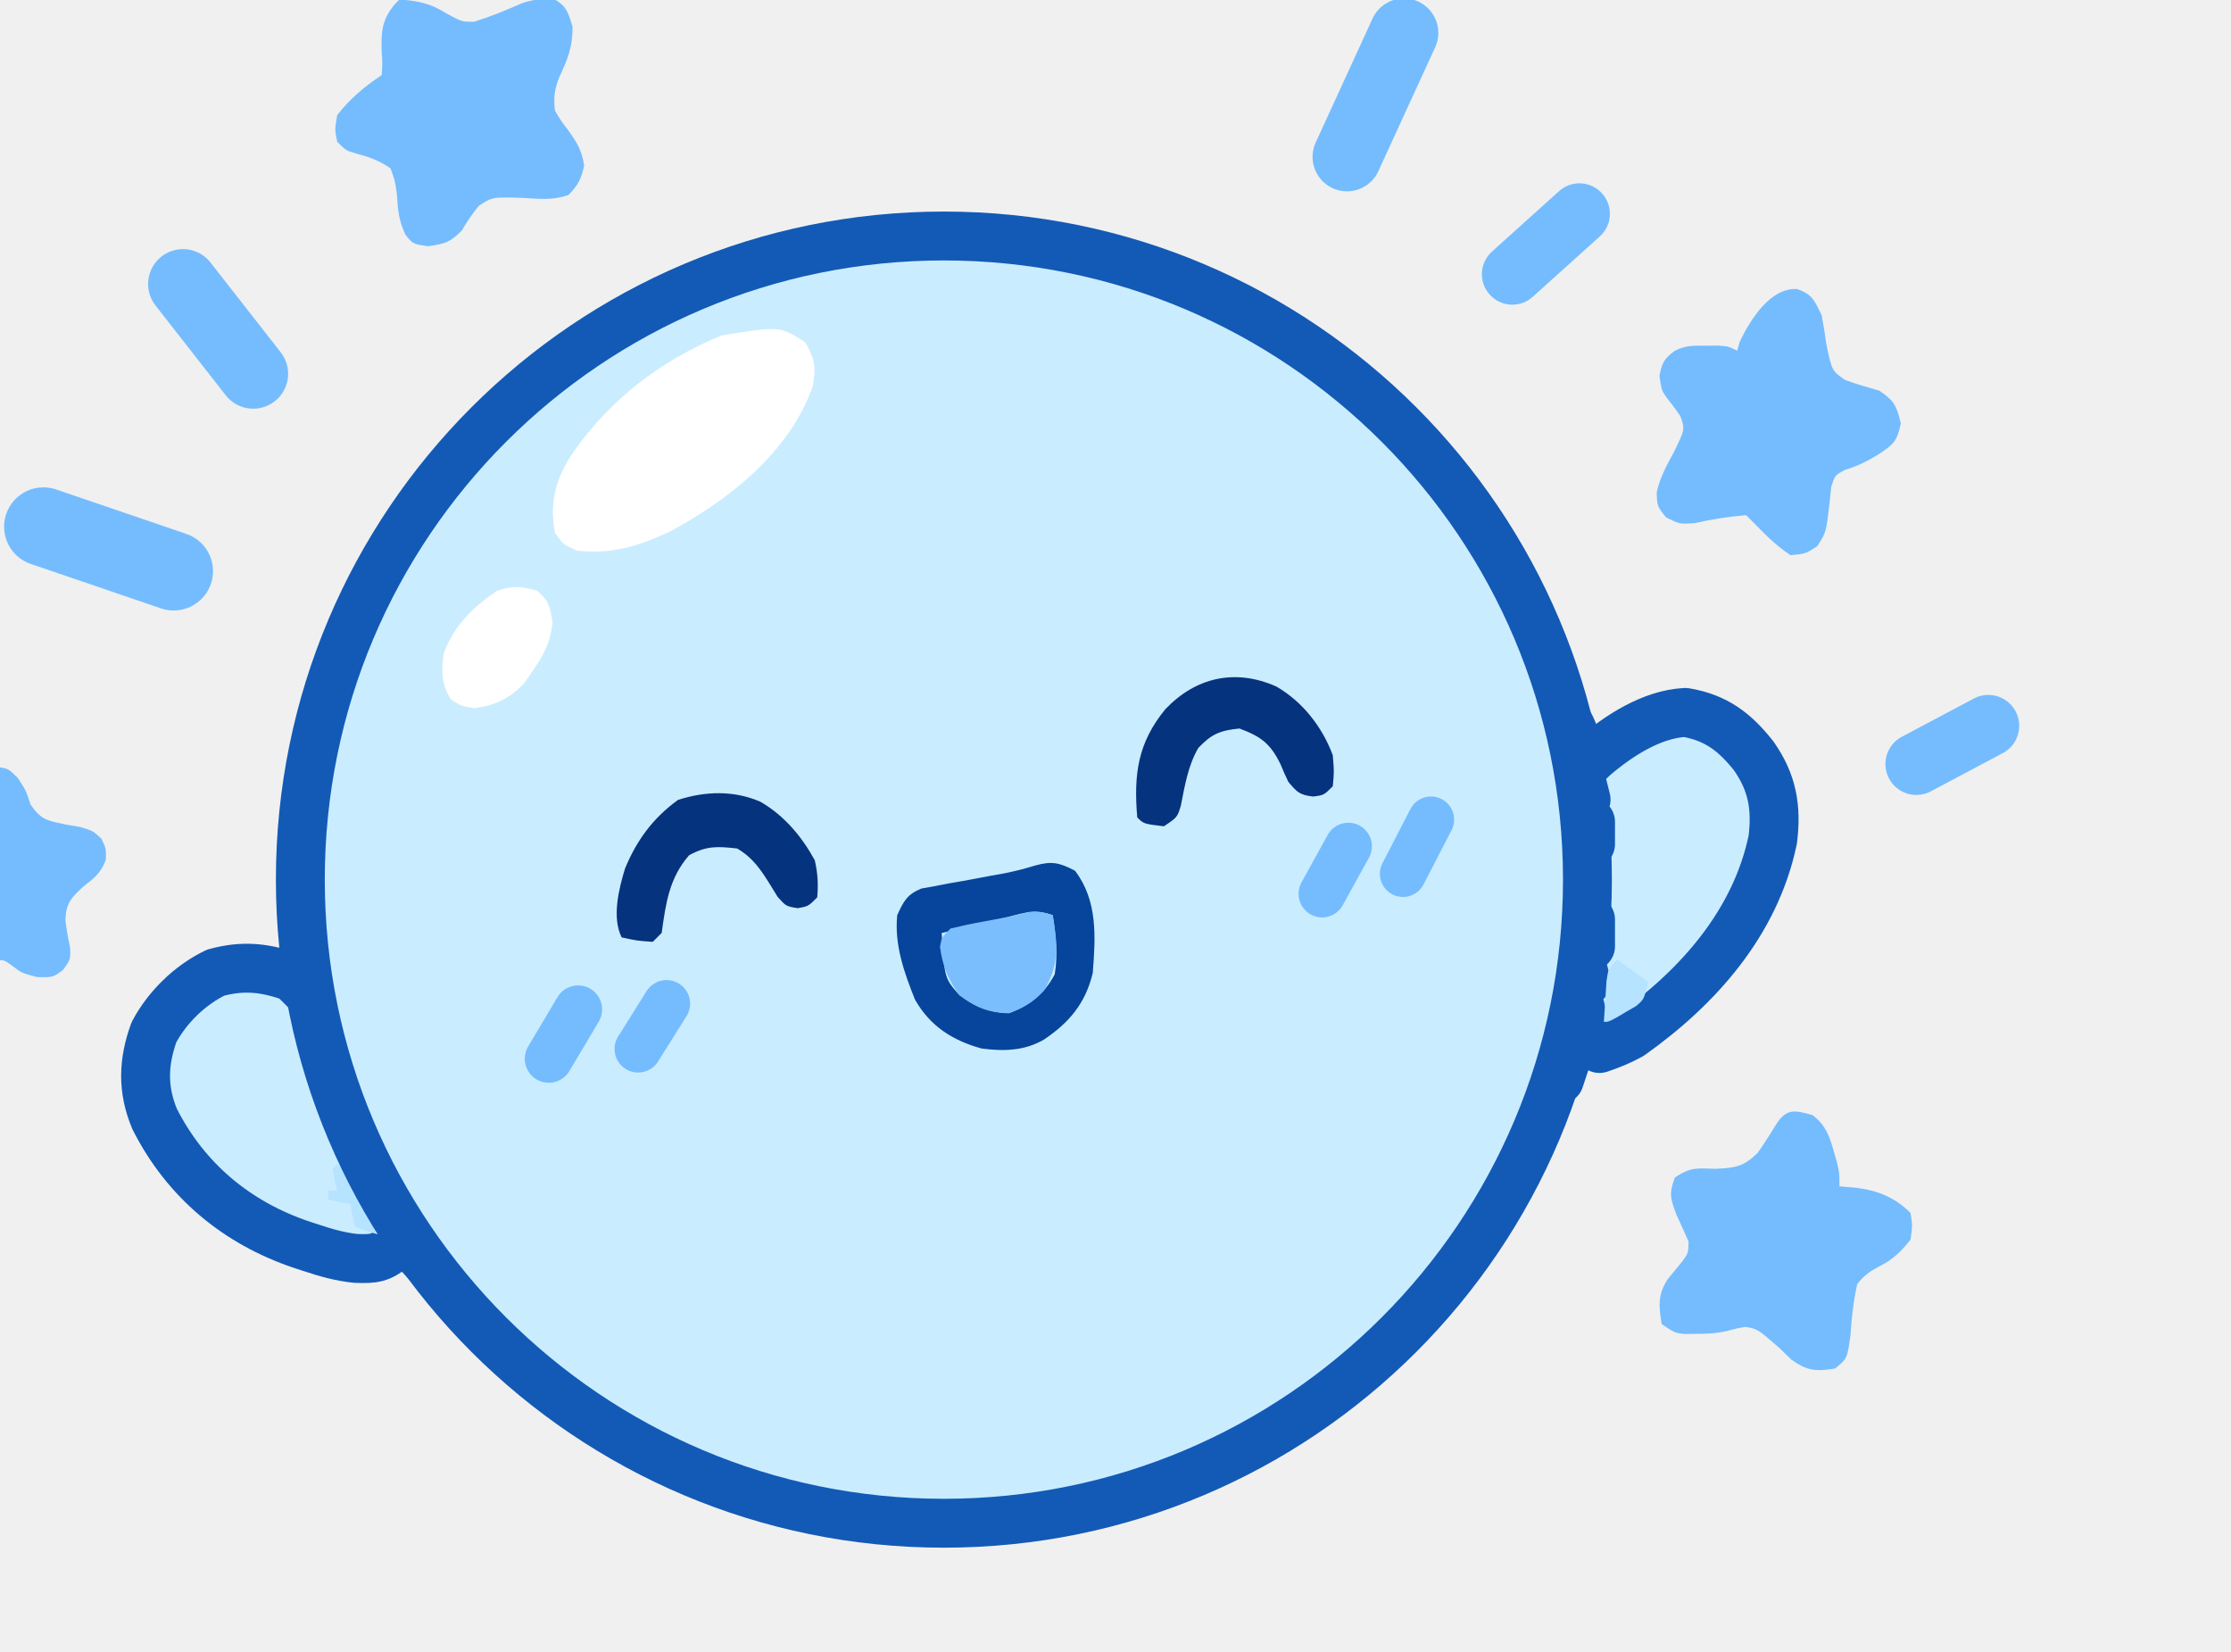
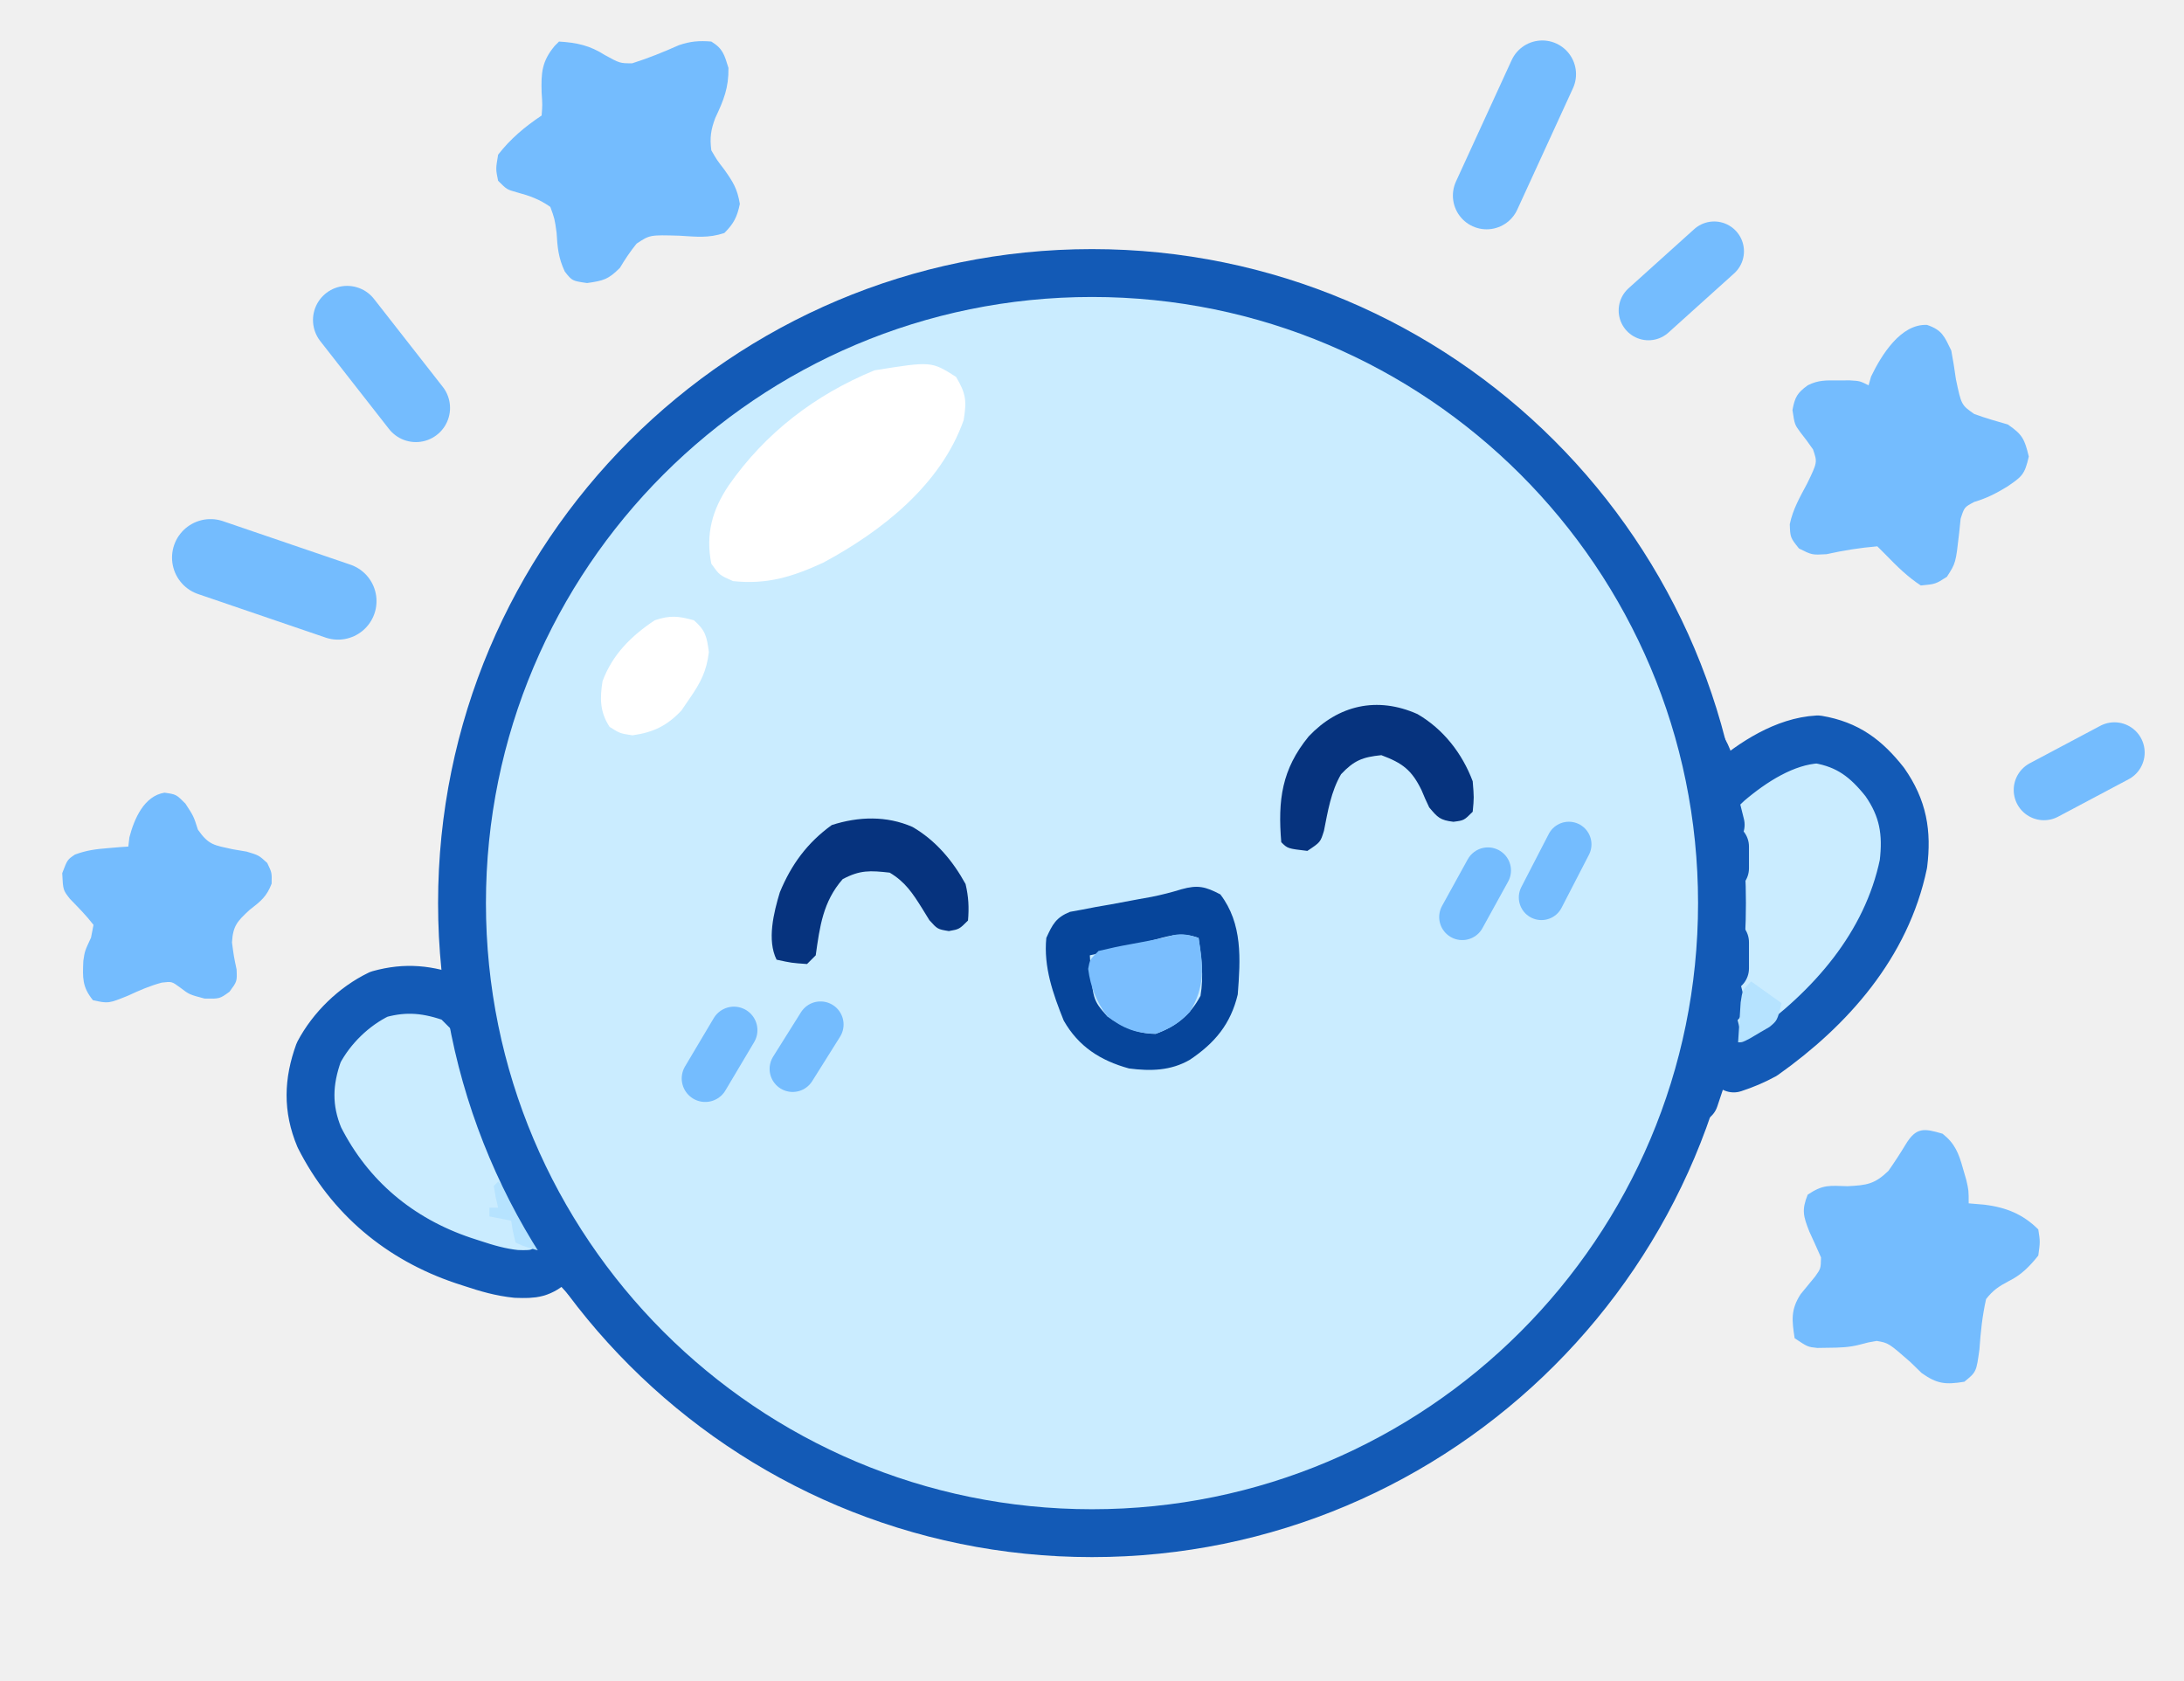
- <svg xmlns="http://www.w3.org/2000/svg" viewBox="0 0 520 385" class="pose" data-pose="celebrate">
-   <g class="char" transform="translate(220,205) scale(1.0359) translate(-249.50,-206.00)">
+ <svg xmlns="http://www.w3.org/2000/svg" viewBox="0 0 520 400" class="pose" data-pose="celebrate">
+   <g class="char" transform="translate(260,215) scale(1.0359) translate(-249.50,-206.00)">
    <g class="arm-left">
      <path d="M0 0 C2.39 1.95 4.69 3.96 7 6 C7.5 6.41 8.01 6.83 8.53 7.25 C16.81 14.11 21.05 19.82 23.25 30.41 C24.63 37 26.79 42.9 29.5 49.06 C29.68 49.48 29.68 49.48 30.62 51.62 C32.14 55.04 33.68 58.41 35.46 61.7 C35.94 62.58 36.42 63.46 36.91 64.37 C37.35 65.16 37.8 65.96 38.26 66.77 C39 69 39 69 38.24 71.17 C36.8 73.29 35.22 74.98 33.38 76.75 C32.74 77.36 32.11 77.98 31.46 78.61 C30.98 79.07 30.5 79.53 30 80 C27.07 77.15 24.36 74.35 22 71 C21.34 71.82 20.68 72.65 20 73.5 C16.71 76.25 15.34 76.36 11.17 76.22 C7.65 75.86 4.41 74.93 1.06 73.81 C0.71 73.7 0.71 73.7 -1.06 73.12 C-15.6 68.21 -27.09 58.68 -34.09 44.84 C-36.88 38.16 -36.66 32.04 -34.24 25.34 C-31.26 19.71 -26.14 14.72 -20.38 11.94 C-14.14 10.21 -9.05 10.79 -3 13 C-2.01 13.99 -1.02 14.98 0 16 C0 10.72 0 5.44 0 0 Z" fill="#CAECFF" transform="translate(106,215)" class="arm" stroke="#135AB6" stroke-width="11" stroke-linejoin="round" />
    </g>
    <g class="arm-right">
      <path d="M0 0 C1.9 2.85 2.46 4.42 3.12 7.69 C3.29 8.5 3.46 9.3 3.63 10.14 C3.75 10.75 3.88 11.37 4 12 C4.91 11.13 5.81 10.27 6.75 9.38 C12.38 4.58 19.74 -0.21 27.31 -0.62 C34.24 0.55 38.45 3.78 42.71 9.16 C46.96 15.23 47.88 20.8 47 28 C43.11 46.65 30.27 61.18 15 72 C12.66 73.27 10.53 74.16 8 75 C6.35 73.35 4.7 71.7 3 70 C1.68 73.96 0.36 77.92 -1 82 C-5.88 77.9 -5.88 77.9 -8 76 C-8.26 75.79 -8.26 75.79 -9.6 74.72 C-11.32 73.23 -12.71 71.87 -14 70 C-14.12 67.08 -13.96 65.17 -13.38 62.38 C-12.05 54.08 -11.78 45.96 -11.81 37.56 C-11.81 36.39 -11.81 35.22 -11.81 34.01 C-11.84 28.59 -12.07 23.46 -12.91 18.1 C-13.22 15.11 -13.31 13.57 -11.86 10.93 C-10.21 9.03 -8.49 7.43 -6.56 5.81 C-6.25 5.53 -6.25 5.53 -4.67 4.08 C-3.14 2.69 -1.57 1.34 0 0 Z M4 15 C5 19 5 19 5 19 Z M5 24 C5 25.65 5 27.3 5 29 C5.33 29 5.66 29 6 29 C6 27.35 6 25.7 6 24 C5.67 24 5.34 24 5 24 Z M5 46 C5 47.98 5 49.96 5 52 C5.33 52 5.66 52 6 52 C6 50.02 6 48.04 6 46 C5.67 46 5.34 46 5 46 Z M4 56 C5 60 5 60 5 60 Z M3 63 C4 67 4 67 4 67 Z" fill="#CAECFF" transform="translate(389,169)" class="arm" stroke="#135AB6" stroke-width="11" stroke-linejoin="round" />
    </g>
    <g class="arm-shade">
      <path d="M0 0 C2.31 1.65 4.62 3.3 7 5 C6 9 6 9 4.19 10.48 C3.47 10.9 2.74 11.32 2 11.75 C1.28 12.18 0.56 12.61 -0.19 13.05 C-2 14 -2 14 -3 14 C-2.89 12.04 -2.76 10.08 -2.62 8.12 C-2.56 7.03 -2.49 5.94 -2.41 4.82 C-2 2 -2 2 0 0 Z" fill="#B6E3FF" transform="translate(401,224)" />
      <path d="M0 0 C5.28 4.38 7.42 9.74 10 16 C7.83 15.49 6 15 4 14 C3.38 11.44 3.38 11.44 3 9 C1.35 8.67 -0.3 8.34 -2 8 C-2 7.34 -2 6.68 -2 6 C-1.34 6 -0.68 6 0 6 C-0.09 5.6 -0.09 5.6 -0.56 3.56 C-0.71 2.72 -0.85 1.87 -1 1 C-0.67 0.67 -0.34 0.34 0 0 Z" fill="#B6E3FF" transform="translate(113,270)" />
    </g>
    <g class="sparkles">
      <line x1="76.2" y1="136.6" x2="46.9" y2="126.6" stroke="#74BCFE" stroke-width="17.7" stroke-linecap="round" class="spark-1" />
      <line x1="78.3" y1="72.0" x2="94.1" y2="92.2" stroke="#74BCFE" stroke-width="15.7" stroke-linecap="round" class="spark-2" />
      <line x1="353.0" y1="15.5" x2="340.2" y2="43.4" stroke="#74BCFE" stroke-width="15.5" stroke-linecap="round" class="spark-3" />
      <line x1="392.5" y1="56.2" x2="377.4" y2="69.8" stroke="#74BCFE" stroke-width="13.7" stroke-linecap="round" class="spark-4" />
      <line x1="484.5" y1="171.4" x2="468.3" y2="180.0" stroke="#74BCFE" stroke-width="13.9" stroke-linecap="round" class="spark-5" />
    </g>
    <g class="stars">
      <path d="M0 0 C2.69 0.38 2.69 0.38 4.81 2.5 C6.69 5.38 6.69 5.38 7.69 8.5 C10.19 12.1 11.5 12.07 15.69 13 C16.21 13.09 16.21 13.09 18.88 13.54 C21.69 14.38 21.69 14.38 23.62 16.15 C24.69 18.38 24.69 18.38 24.63 20.9 C23.48 23.93 22.1 24.96 19.56 26.94 C16.77 29.53 15.73 30.56 15.52 34.42 C15.94 37.62 15.94 37.62 16.58 40.64 C16.69 43.38 16.69 43.38 14.95 45.74 C12.69 47.38 12.69 47.38 9.19 47.31 C5.69 46.38 5.69 46.38 3.56 44.75 C1.69 43.38 1.69 43.38 -0.62 43.65 C-3.37 44.39 -5.74 45.42 -8.31 46.62 C-12.88 48.47 -12.88 48.47 -16.44 47.69 C-18.94 44.6 -18.81 42.52 -18.65 38.64 C-18.31 36.38 -18.31 36.38 -16.88 33.31 C-16.69 32.34 -16.5 31.37 -16.31 30.38 C-17.97 28.22 -19.84 26.35 -21.73 24.4 C-23.31 22.38 -23.31 22.38 -23.5 18.5 C-22.31 15.38 -22.31 15.38 -20.57 14.22 C-18.01 13.26 -15.78 12.96 -13.06 12.75 C-12.17 12.68 -11.28 12.6 -10.36 12.52 C-9.68 12.47 -9.01 12.43 -8.31 12.38 C-8.23 11.67 -8.15 10.97 -8.06 10.25 C-6.94 5.96 -4.69 0.76 0 0 Z" fill="#74BCFE" transform="translate(36.3125,180.625)" class="star-1" />
      <path d="M0 0 C4.13 0.25 7.11 0.91 10.56 3.12 C14 5 14 5 16.81 5 C20.5 3.84 24.01 2.41 27.54 0.84 C30.2 -0.07 32.2 -0.23 35 0 C37.68 1.63 38.01 3.05 38.94 6.06 C39.01 10.65 37.84 13.47 35.91 17.57 C34.88 20.32 34.63 22.09 35 25 C36.31 27.25 36.31 27.25 38 29.44 C40.03 32.33 40.96 33.78 41.56 37.31 C40.93 40.33 40.17 41.83 38 44 C34.33 45.22 31.55 44.85 27.69 44.62 C20.87 44.42 20.87 44.42 17.82 46.45 C16.38 48.23 15.17 50.03 14 52 C11.34 54.66 10.25 54.96 6.44 55.5 C3 55 3 55 1.32 52.85 C-0.14 49.71 -0.36 47.37 -0.56 43.94 C-1 40.75 -1 40.75 -2 38 C-4.53 36.23 -6.72 35.45 -9.69 34.65 C-12 34 -12 34 -14 32 C-14.56 29.31 -14.56 29.31 -14 26 C-11.16 22.34 -7.84 19.56 -4 17 C-3.81 14.57 -3.81 14.57 -4 11.69 C-4.13 7.22 -3.97 4.56 -1 1 C-0.67 0.67 -0.34 0.34 0 0 Z" fill="#74BCFE" transform="translate(127,8)" class="star-2" />
      <path d="M0 0 C3.48 1.19 3.96 2.61 5.56 5.88 C5.97 8.05 6.32 10.24 6.62 12.44 C7.87 18.39 7.87 18.39 10.84 20.47 C13.39 21.4 15.95 22.14 18.56 22.88 C21.94 25.2 22.41 26.25 23.38 30.25 C22.43 34.45 21.79 34.86 18.38 37.19 C15.85 38.72 13.68 39.84 10.84 40.68 C8.56 41.88 8.56 41.88 7.71 44.55 C7.6 45.61 7.49 46.66 7.38 47.75 C6.59 54.73 6.59 54.73 4.56 57.88 C1.94 59.56 1.94 59.56 -1.44 59.88 C-4.47 57.9 -6.93 55.47 -9.44 52.88 C-10.1 52.22 -10.76 51.56 -11.44 50.88 C-15.45 51.22 -19.19 51.82 -23.12 52.69 C-26.44 52.88 -26.44 52.88 -29.44 51.38 C-31.44 48.88 -31.44 48.88 -31.56 45.81 C-30.85 42.35 -29.21 39.54 -27.56 36.44 C-25.2 31.56 -25.2 31.56 -26.22 28.6 C-27.15 27.25 -28.12 25.94 -29.14 24.66 C-30.44 22.88 -30.44 22.88 -30.94 19.56 C-30.38 16.58 -29.85 15.64 -27.44 13.88 C-24.95 12.63 -23.21 12.74 -20.44 12.75 C-19.55 12.75 -18.66 12.74 -17.75 12.74 C-15.44 12.88 -15.44 12.88 -13.44 13.88 C-13.25 13.22 -13.07 12.56 -12.88 11.88 C-10.52 6.96 -6.04 -0.31 0 0 Z" fill="#74BCFE" transform="translate(441.438,73.125)" class="star-3" />
      <path d="M0 0 C2.87 2.28 3.71 4.51 4.69 8 C4.81 8.43 4.81 8.43 5.45 10.62 C6 13 6 13 6 16 C7.2 16.1 8.39 16.21 9.62 16.31 C14.55 16.92 18.45 18.45 22 22 C22.44 24.81 22.44 24.81 22 28 C19.97 30.52 18.11 32.45 15.18 33.89 C12.91 35.09 11.6 35.96 10 38 C9.13 41.9 8.75 45.52 8.48 49.5 C7.76 54.76 7.76 54.76 5 57 C0.71 57.69 -1.24 57.54 -4.81 55 C-5.68 54.15 -6.54 53.31 -7.44 52.44 C-12.41 48.1 -12.41 48.1 -15.13 47.62 C-17.06 47.94 -17.06 47.94 -18.95 48.45 C-21.45 49.12 -23.73 49.17 -26.31 49.19 C-26.72 49.19 -26.72 49.19 -28.8 49.23 C-31 49 -31 49 -34 47 C-34.64 42.87 -34.93 40.42 -32.62 36.87 C-31.51 35.51 -30.4 34.16 -29.28 32.8 C-28 31 -28 31 -27.94 28.44 C-28.81 26.45 -29.71 24.47 -30.62 22.5 C-32.03 18.92 -32.41 17.52 -31 14 C-27.41 11.61 -26.03 11.95 -21.81 12.06 C-17.43 11.83 -15.63 11.61 -12.44 8.53 C-11.05 6.55 -9.73 4.53 -8.49 2.47 C-6.06 -1.55 -4.27 -1.25 0 0 Z" fill="#74BCFE" transform="translate(445,259)" class="star-4" />
    </g>
    <g class="body">
      <circle cx="249.5" cy="206.0" r="144.8" fill="#CAECFF" stroke="#135AB6" stroke-width="11" class="body-fill" />
      <clipPath id="celebrate-clip">
        <circle cx="249.5" cy="206.0" r="139.2" />
      </clipPath>
      <path d="M0 0 C2.75 4.94 3.13 9.4 3 15 C3.66 14.34 4.32 13.68 5 13 C14.05 35.56 13.03 68.05 6.06 91.06 C5.8 91.98 5.53 92.91 5.26 93.86 C4.14 97.68 3.23 100.65 1 104 C0.88 104.51 0.88 104.51 0.25 107.06 C-1.61 114.09 -6.44 120.88 -11 126.44 C-13 129 -13 129 -14.12 131.25 C-15 133 -15 133 -17 134 C-17.31 134.66 -17.62 135.32 -17.94 136 C-19 138 -19 138 -22 139 C-22.1 139.58 -22.21 140.15 -22.31 140.75 C-23.21 143.7 -25.02 144.81 -27.4 146.65 C-29.42 148.35 -30.94 150.39 -32.58 152.45 C-36.01 156.2 -40.18 159.39 -45 161 C-45.66 160.67 -46.32 160.34 -47 160 C-46.67 161.32 -46.34 162.64 -46 164 C-48.08 164.55 -49.84 165 -52 165 C-52.33 165.99 -52.66 166.98 -53 168 C-53.99 168.33 -54.98 168.66 -56 169 C-56.52 169.58 -57.03 170.15 -57.56 170.75 C-63.58 176.31 -71.09 178.6 -79 180 C-79 180.66 -79 181.32 -79 182 C-90.23 185.87 -101.25 188.33 -113 190 C-113 190.33 -113 190.66 -113 191 C-126.21 191.31 -139.24 191.29 -152.38 189.62 C-153.38 189.5 -154.39 189.37 -155.43 189.24 C-159.74 188.65 -163.14 188.06 -167 186 C-169.14 185.3 -171.28 184.64 -173.44 184 C-177.38 182.83 -181.21 181.59 -185 180 C-184.34 179.01 -183.68 178.02 -183 177 C-186.29 176.2 -187.71 175.9 -191 177 C-199.91 173.52 -207.06 167.83 -214.12 161.55 C-215.93 159.95 -217.76 158.4 -219.66 156.91 C-221.87 155.11 -223.66 153.29 -225.5 151.12 C-225.8 150.78 -225.8 150.78 -227.29 149.03 C-227.85 148.36 -228.42 147.69 -229 147 C-229.5 146.42 -230.01 145.85 -230.52 145.25 C-232.61 142.83 -233.98 141.07 -235 138 C-236.63 136.29 -238.29 134.62 -240 133 C-235.84 133 -234.12 135.29 -231.19 137.94 C-224.54 143.74 -217.58 148.52 -210 153 C-209.43 153.35 -208.85 153.69 -208.26 154.05 C-177.34 172.52 -138.84 176.26 -104.15 167.75 C-97.47 165.98 -90.98 163.67 -84.51 161.27 C-81.98 160.36 -79.61 159.59 -77 159 C-75 158.34 -73 157.68 -71 157 C-71 156.34 -71 155.68 -71 155 C-70.7 154.95 -70.7 154.95 -69.19 154.69 C-67 154 -67 154 -65.71 152.69 C-63.49 150.49 -61.01 148.99 -58.38 147.31 C-53.46 144.1 -49.16 140.65 -44.94 136.57 C-42.88 134.9 -41.53 134.57 -39 134 C-36.98 131.8 -35.36 129.76 -34.07 127.06 C-32.93 124.86 -31.62 123.18 -30 121.31 C-29.48 120.71 -28.97 120.11 -28.44 119.49 C-27 118 -27 118 -25 117 C-24.67 116.01 -24.34 115.02 -24 114 C-23.34 113.67 -22.68 113.34 -22 113 C-21.31 111.34 -20.65 109.67 -20 108 C-18.98 106.28 -17.94 104.57 -16.88 102.88 C-4.32 81.46 1.21 58.26 1.19 33.56 C1.19 32.85 1.19 32.13 1.19 31.4 C1.19 21.98 0.89 12.78 -0.66 3.47 C-0.72 3.06 -0.72 3.06 -1 1 C-0.67 0.67 -0.34 0.34 0 0 Z M3 37 C4 39 4 39 4 39 Z M8 47 C7.16 51.02 6.95 54.02 8 58 C8.33 58 8.66 58 9 58 C9 54.37 9 50.74 9 47 C8.67 47 8.34 47 8 47 Z M-1 66 C0 70 0 70 0 70 Z M-2 70 C-1 72 -1 72 -1 72 Z M-10 92 C-9 94 -9 94 -9 94 Z M-11 94 C-10 96 -10 96 -10 96 Z M-12 96 C-11 98 -11 98 -11 98 Z M-13 98 C-12 100 -12 100 -12 100 Z M-14 100 C-13 102 -13 102 -13 102 Z M-13 121 C-12 123 -12 123 -12 123 Z M-33 135 C-32 137 -32 137 -32 137 Z M-64 166 C-63.34 166.66 -62.68 167.32 -62 168 C-62 167.34 -62 166.68 -62 166 C-62.66 166 -63.32 166 -64 166 Z M-178 169 C-174 170 -174 170 -174 170 Z M-115 171 C-111 172 -111 172 -111 172 Z M-121 172 C-117 173 -117 173 -117 173 Z M-131 173 C-131 173.33 -131 173.66 -131 174 C-129.02 174 -127.04 174 -125 174 C-125 173.67 -125 173.34 -125 173 C-126.98 173 -128.96 173 -131 173 Z M-103 185 C-103.33 185.66 -103.66 186.32 -104 187 C-102.74 186.88 -101.48 186.75 -100.19 186.62 C-99.48 186.56 -98.77 186.49 -98.04 186.41 C-96 186 -96 186 -93 184 C-97.03 182.85 -99.28 183.04 -103 185 Z M-146 188 C-142 189 -142 189 -142 189 Z" fill="#B6E3FF" transform="translate(378,155)" clip-path="url(#celebrate-clip)" class="body-shade" />
      <path d="M0 0 C2.29 3.84 2.48 5.51 1.75 9.94 C-3.47 24.78 -17.06 35.48 -30.55 42.71 C-37.59 45.95 -43.45 47.77 -51.25 46.94 C-54.38 45.56 -54.38 45.56 -56.25 42.94 C-57.59 36.11 -56.05 30.6 -52.25 24.94 C-43.86 12.88 -32.35 4.08 -18.75 -1.5 C-5.67 -3.6 -5.67 -3.6 0 0 Z" fill="#FFFFFF" transform="translate(218.25,85.0625)" class="highlight" />
      <path d="M0 0 C2.68 2.33 2.97 3.78 3.44 7.31 C2.91 11.76 1.51 14.38 -1 18 C-1.62 18.91 -2.24 19.81 -2.88 20.75 C-6.2 24.27 -9.35 25.77 -14.12 26.44 C-17 26 -17 26 -19.38 24.5 C-21.63 21.03 -21.63 17.97 -21 14 C-18.71 7.85 -14.41 3.6 -9 0 C-5.43 -1.19 -3.61 -0.98 0 0 Z" fill="#FFFFFF" transform="translate(158,141)" class="highlight-small" />
    </g>
    <g class="blush-left">
      <line x1="167.2" y1="235.2" x2="160.6" y2="246.3" stroke="#74BCFE" stroke-width="10.8" stroke-linecap="round" class="blush-left-1" />
      <line x1="187.1" y1="233.9" x2="180.7" y2="244.1" stroke="#74BCFE" stroke-width="10.6" stroke-linecap="round" class="blush-left-2" />
    </g>
    <g class="blush-right">
      <line x1="340.5" y1="198.5" x2="334.6" y2="209.2" stroke="#74BCFE" stroke-width="10.6" stroke-linecap="round" class="blush-right-1" />
      <line x1="359.1" y1="192.5" x2="352.8" y2="204.7" stroke="#74BCFE" stroke-width="10.4" stroke-linecap="round" class="blush-right-2" />
    </g>
-     <path d="M0 0 C5.32 3.08 9.26 7.78 12.19 13.12 C12.88 16.03 13.01 18.53 12.75 21.5 C10.75 23.5 10.75 23.5 8.35 23.93 C5.75 23.5 5.75 23.5 3.87 21.42 C3.59 20.97 3.59 20.97 2.19 18.69 C0.03 15.23 -1.71 12.6 -5.25 10.5 C-9.76 10 -12.07 9.87 -16.06 12 C-20.57 17.15 -21.32 22.87 -22.25 29.5 C-22.91 30.16 -23.57 30.82 -24.25 31.5 C-27.81 31.25 -27.81 31.25 -31.25 30.5 C-33.49 26.01 -31.9 19.65 -30.5 15.02 C-27.86 8.62 -24.18 3.62 -18.56 -0.44 C-12.43 -2.41 -5.98 -2.62 0 0 Z" fill="#06337E" transform="translate(208.25,188.5)" class="eye-left" />
-     <path d="M0 0 C5.94 3.45 10.29 9.04 12.69 15.44 C13 19.19 13 19.19 12.69 22.44 C10.69 24.44 10.69 24.44 8.25 24.75 C5.17 24.37 4.64 23.76 2.69 21.44 C2.06 20.14 1.48 18.83 0.94 17.5 C-1.32 12.85 -3.45 11.25 -8.31 9.44 C-12.64 9.88 -14.57 10.65 -17.56 13.81 C-19.89 17.79 -20.61 22.36 -21.5 26.83 C-22.31 29.44 -22.31 29.44 -25.31 31.44 C-29.85 30.9 -29.85 30.9 -31.31 29.44 C-32.12 19.75 -31.2 12.69 -25 5.12 C-18.2 -2.07 -9.27 -4.13 0 0 Z" fill="#06337E" transform="translate(324.312,162.562)" class="eye-right" />
+     <g class="eye-left">
+       <path d="M0 0 C5.32 3.08 9.26 7.78 12.19 13.12 C12.88 16.03 13.01 18.53 12.75 21.5 C10.75 23.5 10.75 23.5 8.35 23.93 C5.75 23.5 5.75 23.5 3.87 21.42 C3.59 20.97 3.59 20.97 2.19 18.69 C0.03 15.23 -1.71 12.6 -5.25 10.5 C-9.76 10 -12.07 9.87 -16.06 12 C-20.57 17.15 -21.32 22.87 -22.25 29.5 C-22.91 30.16 -23.57 30.82 -24.25 31.5 C-27.81 31.25 -27.81 31.25 -31.25 30.5 C-33.49 26.01 -31.9 19.65 -30.5 15.02 C-27.86 8.62 -24.18 3.62 -18.56 -0.44 C-12.43 -2.41 -5.98 -2.62 0 0 Z" fill="#06337E" transform="translate(208.25,188.5)" class="" />
+     </g>
+     <g class="eye-right">
+       <path d="M0 0 C5.94 3.45 10.29 9.04 12.69 15.44 C13 19.19 13 19.19 12.69 22.44 C10.69 24.44 10.69 24.44 8.25 24.75 C5.17 24.37 4.64 23.76 2.69 21.44 C2.06 20.14 1.48 18.83 0.94 17.5 C-1.32 12.85 -3.45 11.25 -8.31 9.44 C-12.64 9.88 -14.57 10.65 -17.56 13.81 C-19.89 17.79 -20.61 22.36 -21.5 26.83 C-22.31 29.44 -22.31 29.44 -25.31 31.44 C-29.85 30.9 -29.85 30.9 -31.31 29.44 C-32.12 19.75 -31.2 12.69 -25 5.12 C-18.2 -2.07 -9.27 -4.13 0 0 Z" fill="#06337E" transform="translate(324.312,162.562)" class="" />
+     </g>
    <g class="mouth">
      <path d="M0 0 C5.14 6.74 4.63 14.88 4 23 C2.37 29.8 -1.26 34.15 -7 38 C-11.4 40.55 -16.04 40.64 -21 40 C-27.57 38.19 -32.6 34.97 -36 29 C-38.46 22.86 -40.66 16.68 -40 10 C-38.57 6.88 -37.8 5.33 -34.57 4.01 C-33.62 3.83 -32.68 3.66 -31.7 3.49 C-30.66 3.29 -29.62 3.09 -28.55 2.88 C-28 2.79 -28 2.79 -25.25 2.31 C-23.11 1.91 -20.97 1.52 -18.83 1.11 C-18.32 1.02 -18.32 1.02 -15.77 0.56 C-13.43 0.09 -11.21 -0.48 -8.94 -1.18 C-5.18 -2.23 -3.44 -1.8 0 0 Z M-14.69 10.31 C-19.77 11.67 -24.86 12.89 -30 14 C-29.35 24.21 -29.35 24.21 -26 28 C-22.39 30.5 -19.3 31.97 -14.88 32.06 C-10.12 30.3 -6.97 27.8 -4.56 23.31 C-3.79 18.75 -4.33 14.55 -5 10 C-8.62 8.72 -11.03 9.3 -14.69 10.31 Z" fill="#06459B" transform="translate(279,204)" class="mouth-line" />
      <path d="M0 0 C1.1 6.62 1.51 11.14 -2 17 C-4.52 19.59 -6.42 20.79 -9.81 22 C-14.32 22 -17.45 20.78 -21 18 C-23.53 14.6 -24.83 11.31 -25.38 7.12 C-25 5 -25 5 -23 3 C-20.53 2.4 -18.12 1.88 -15.62 1.44 C-8.13 0.04 -8.13 0.04 -5.77 -0.65 C-3.59 -1.08 -2.1 -0.67 0 0 Z" fill="#7ABEFE" transform="translate(274,214)" class="mouth-fill" />
    </g>
  </g>
</svg>
